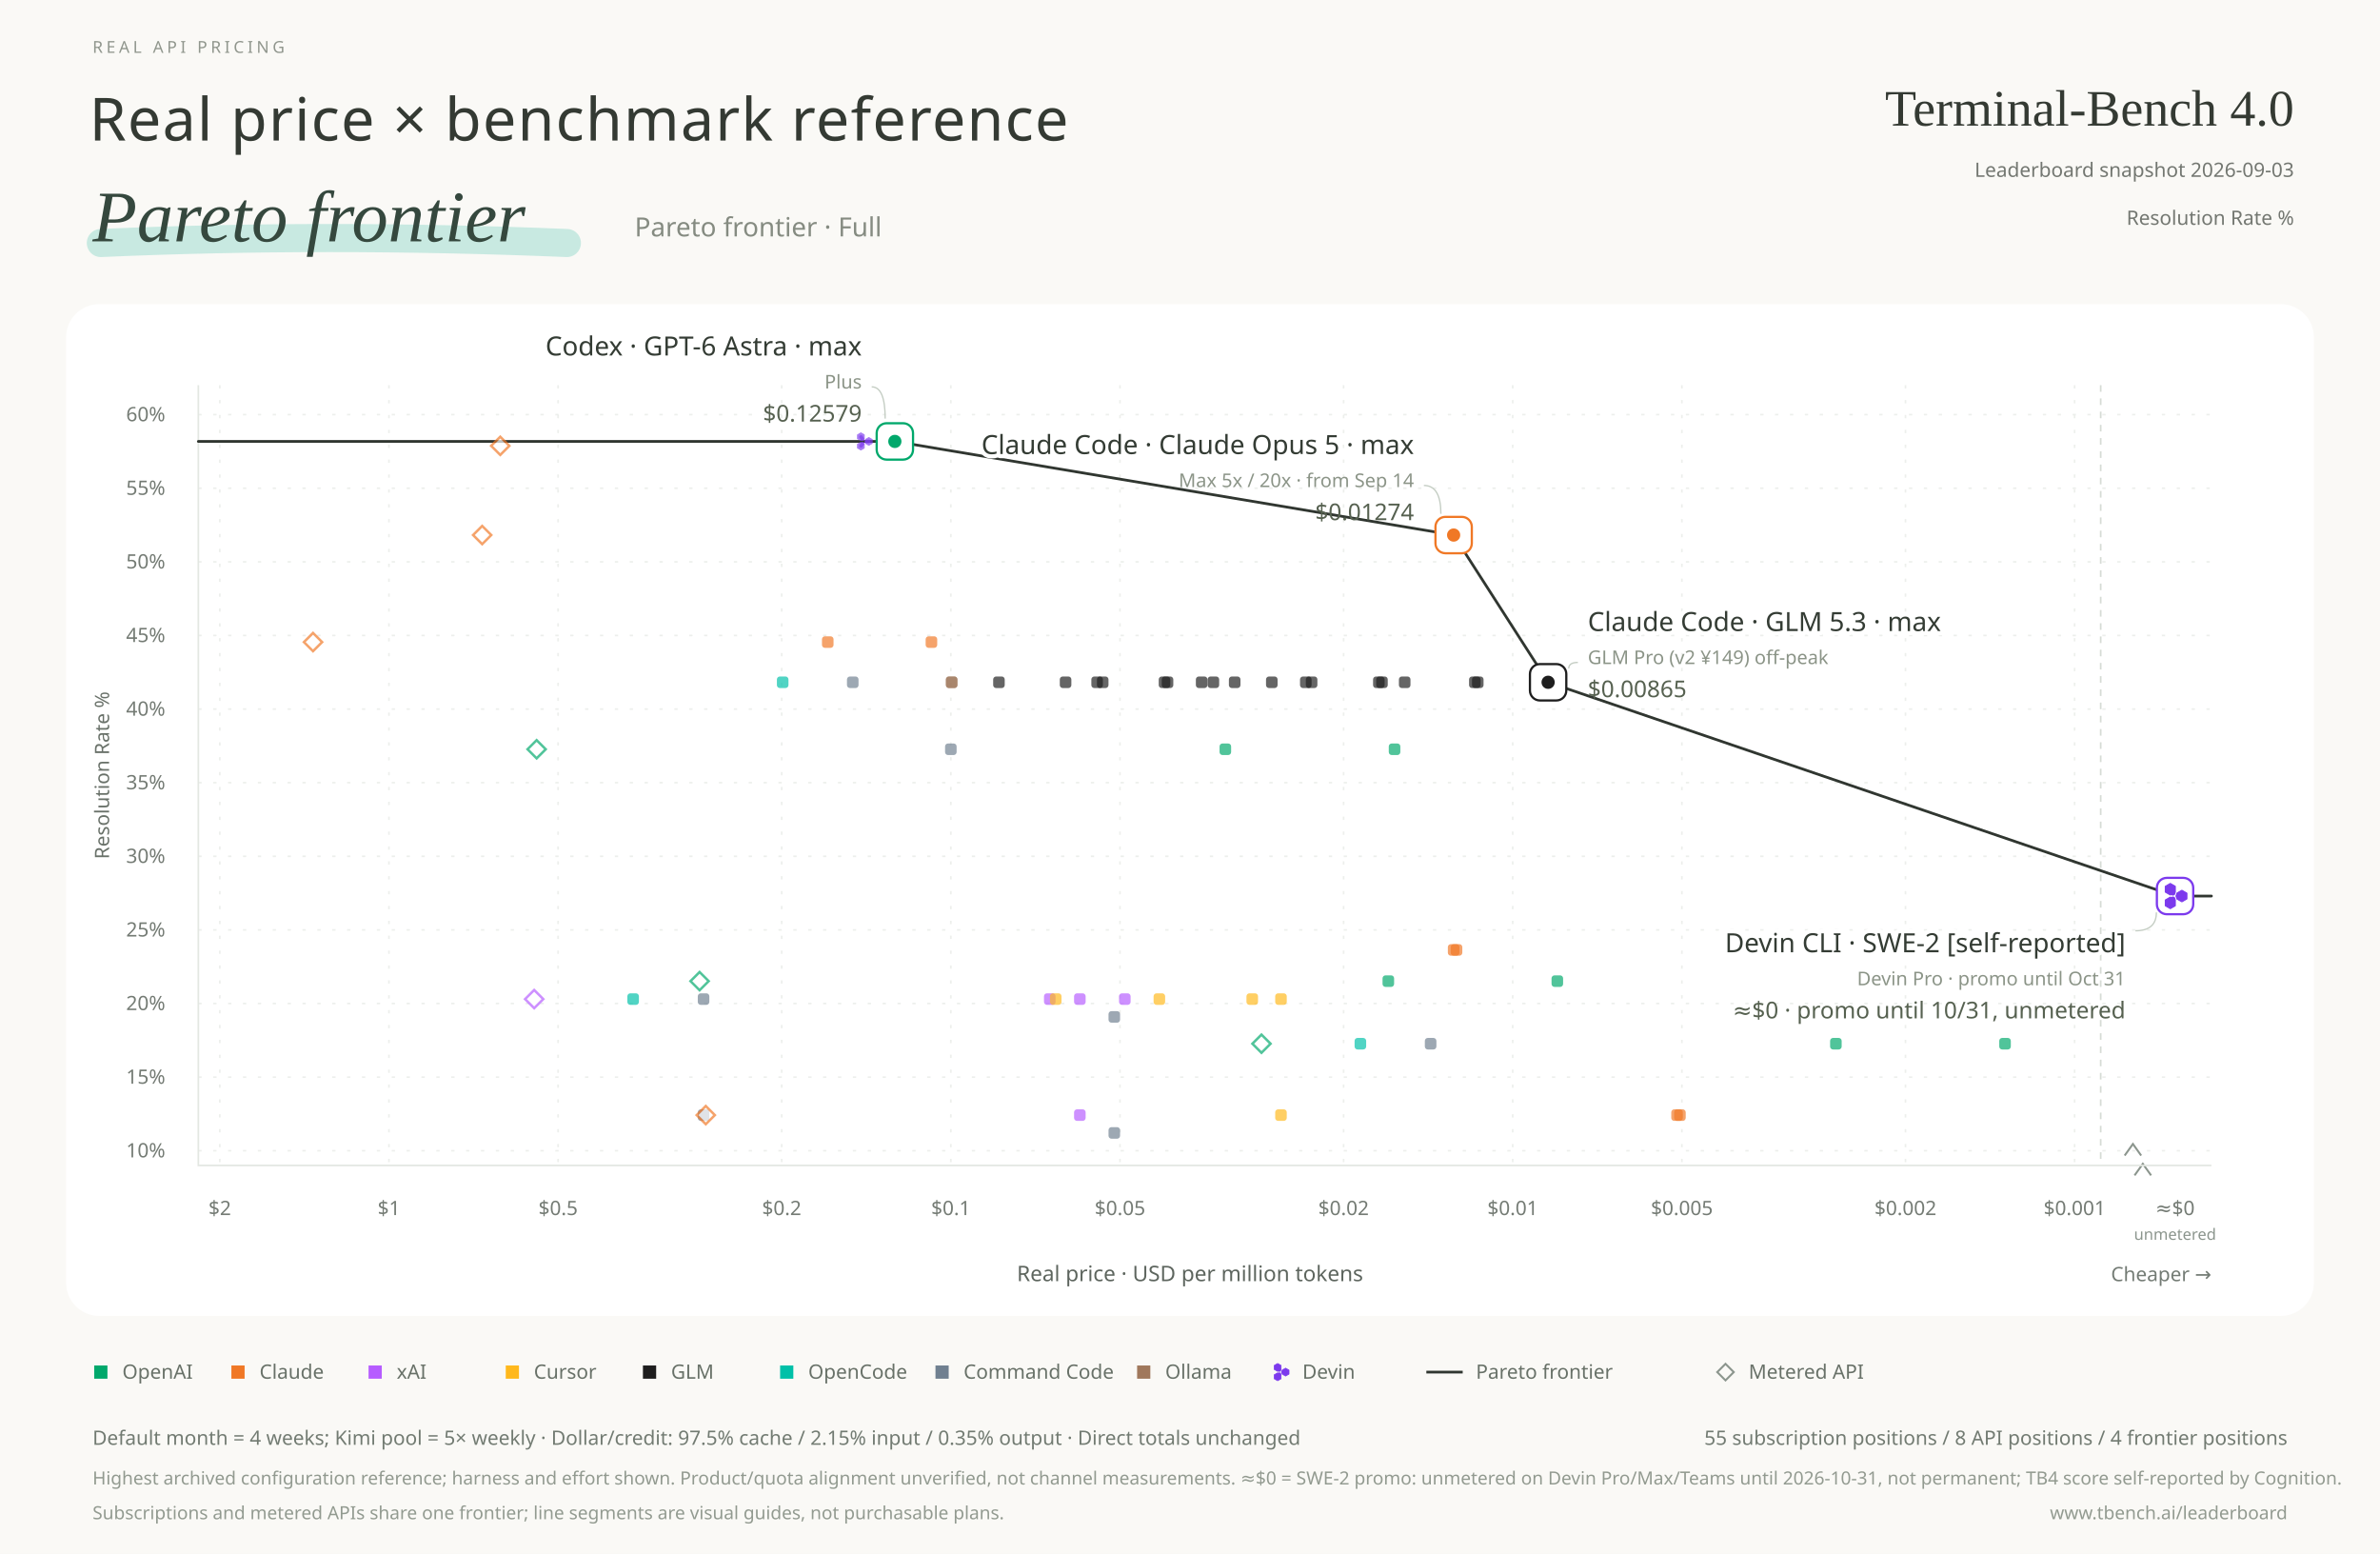
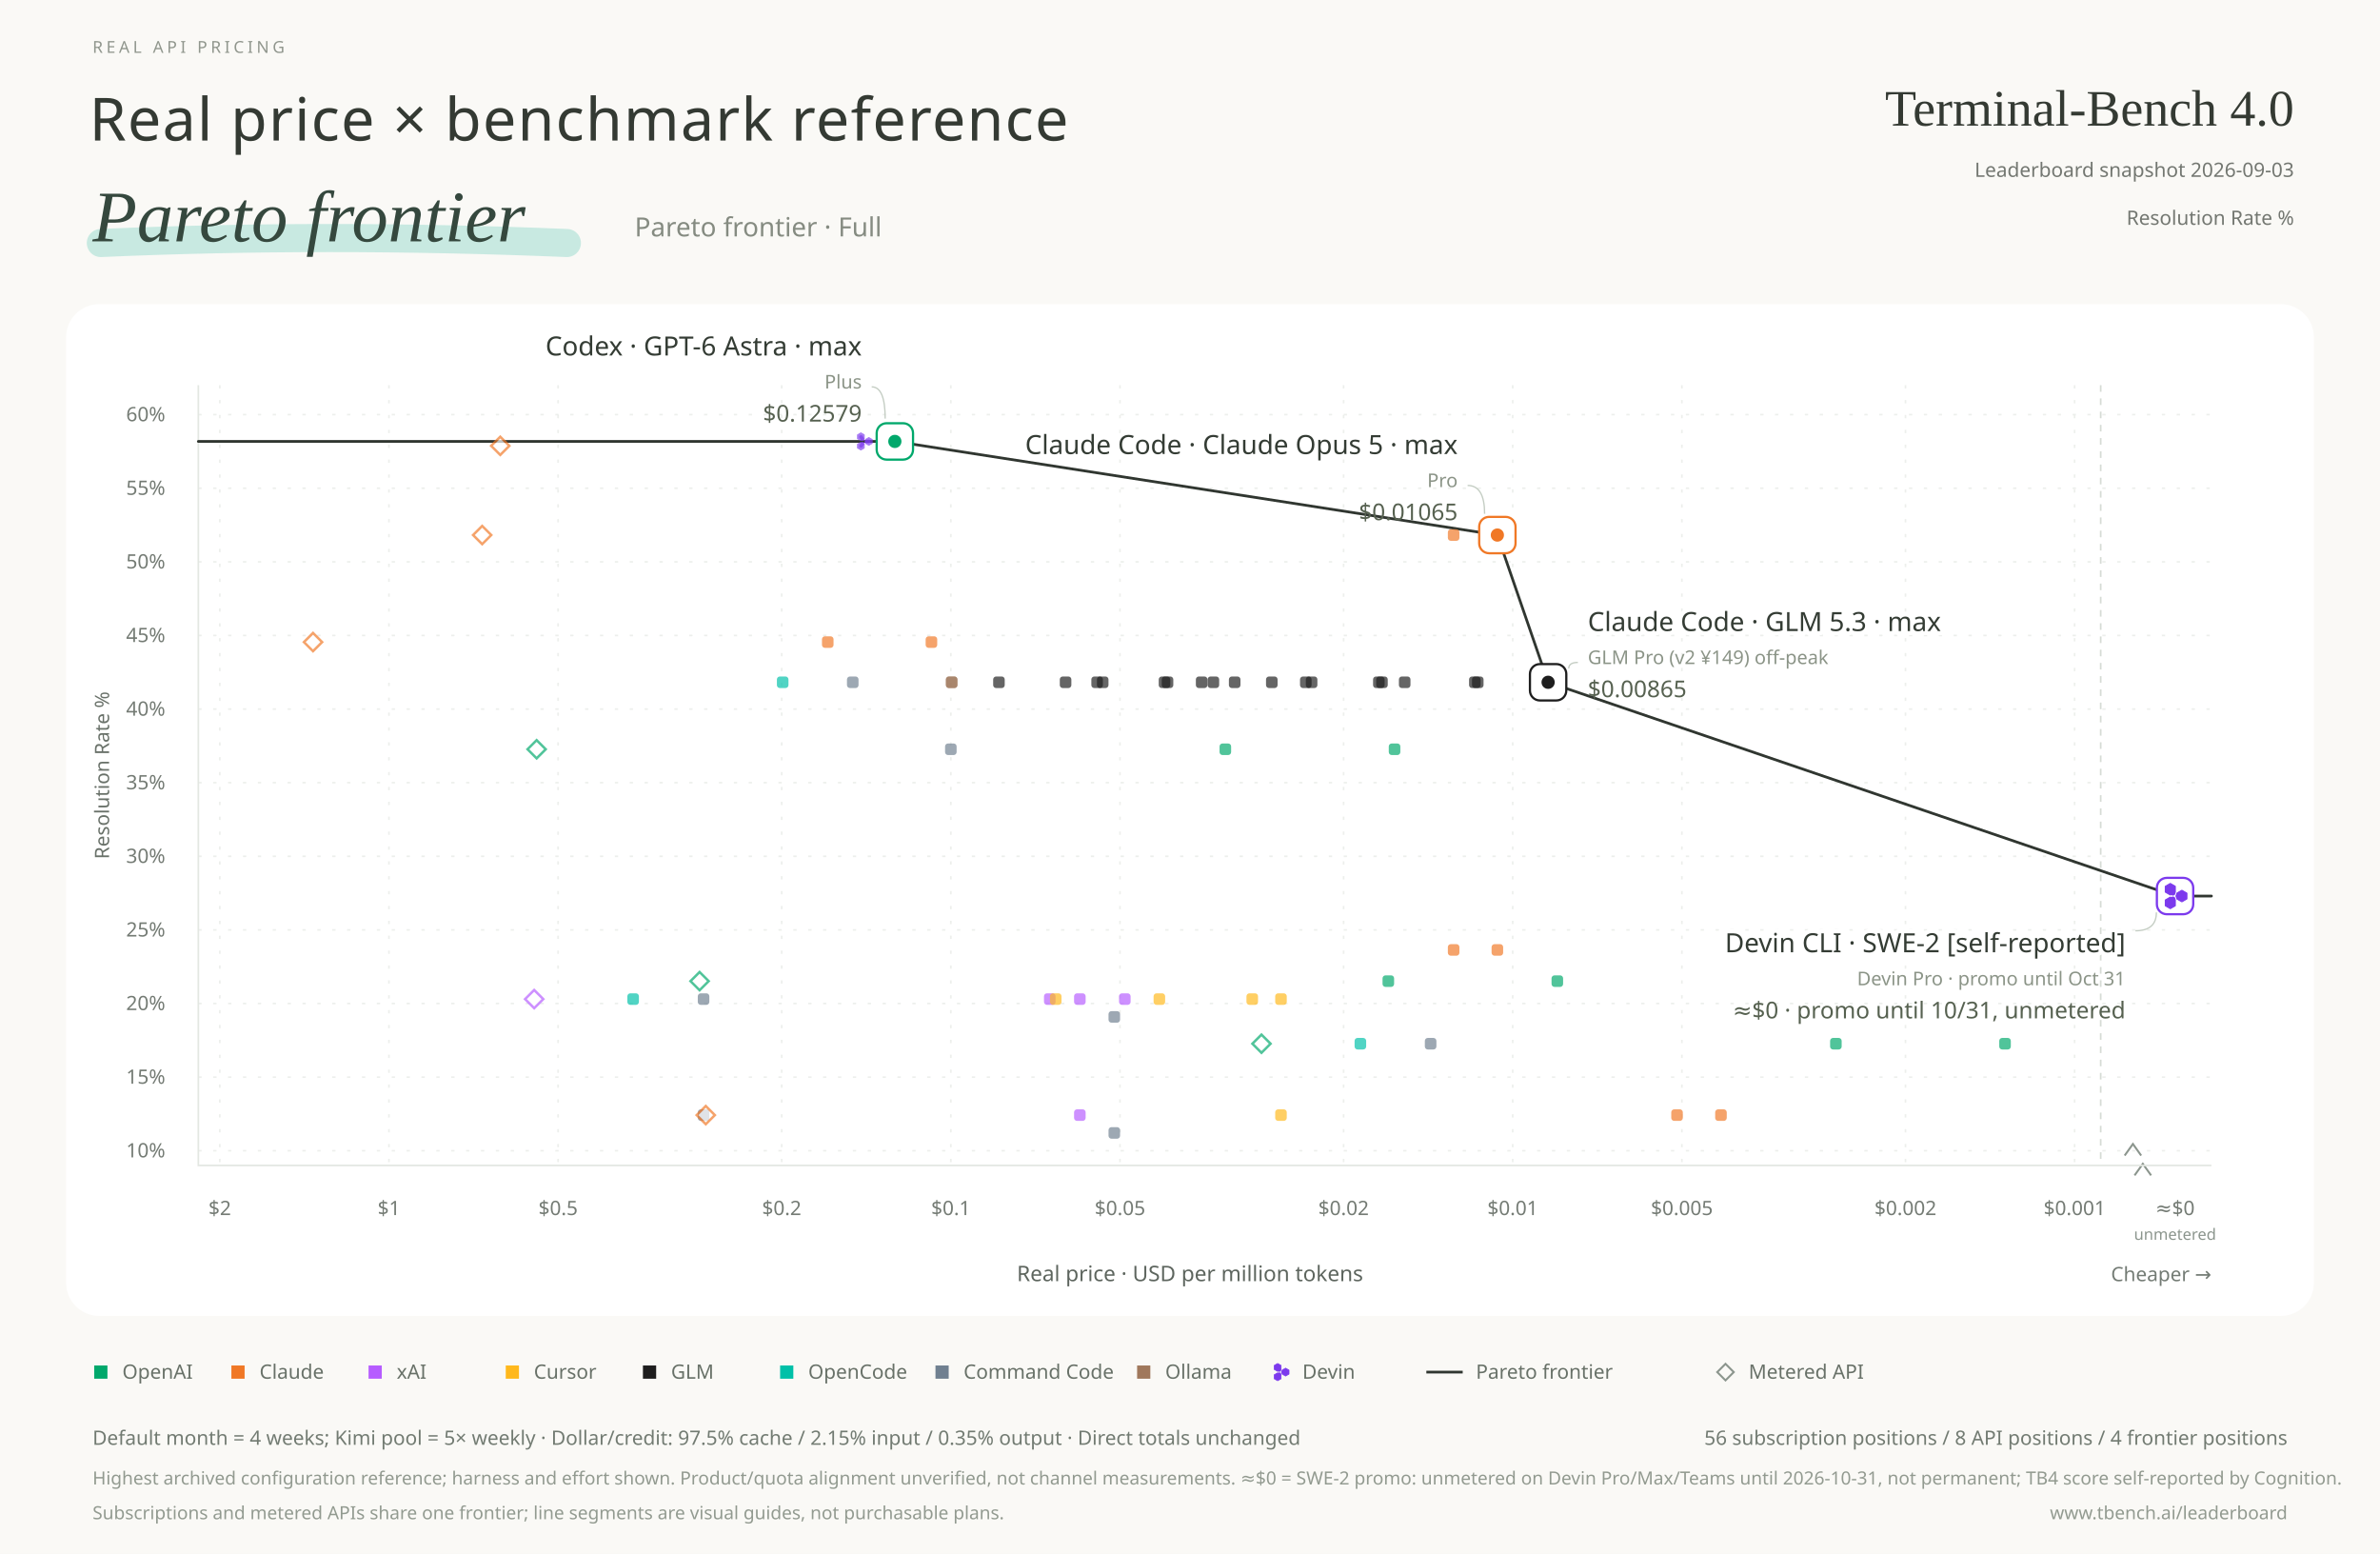
<svg xmlns="http://www.w3.org/2000/svg" width="1440" height="940" viewBox="0 0 1440 940" role="img" aria-labelledby="title desc">
  <style>text{font-family:"Microsoft YaHei","Segoe UI",sans-serif} .serif{font-family:"Times New Roman",serif} .number{font-family:"Segoe UI",sans-serif;font-variant-numeric:tabular-nums} .label-name{paint-order:stroke;stroke:#fff;stroke-width:5px;stroke-linejoin:round} .point:hover{opacity:1}</style>
  <rect width="1440" height="940" fill="#FAF9F6" />
  <text x="56.000" y="32.000" font-size="10" fill="#90968D" text-anchor="start" font-weight="400" letter-spacing="2.1">REAL API PRICING</text>
  <text x="54.000" y="85.000" font-size="36" fill="#343A33" text-anchor="start" font-weight="300" letter-spacing=".8">Real price × benchmark reference</text>
  <path d="M61 147 Q197 141 343 147" stroke="#9FDDD0" stroke-width="17" stroke-linecap="round" opacity=".55" fill="none" />
  <text x="56.000" y="146.000" font-size="44" fill="#35483E" text-anchor="start" font-weight="400" class="serif" font-style="italic">Pareto frontier</text>
  <text x="384.000" y="143.000" font-size="16" fill="#858B81" text-anchor="start" font-weight="300">Pareto frontier · Full</text>
  <text x="1388.000" y="76.000" font-size="31" fill="#343A33" text-anchor="end" font-weight="400" class="serif">Terminal-Bench 4.0</text>
  <text x="1388.000" y="107.000" font-size="12" fill="#737771" text-anchor="end" font-weight="400">Leaderboard snapshot  2026-09-03</text>
  <text x="1388.000" y="136.000" font-size="12" fill="#737771" text-anchor="end" font-weight="400">Resolution Rate %</text>
  <rect x="40" y="184" width="1360" height="612" rx="20" fill="#FFFFFF" />
  <path d="M1255.232 233V705" stroke="#E8EBE7" stroke-dasharray="2 7" opacity=".8" />
  <text x="1255.232" y="735.000" font-size="12" fill="#747B74" text-anchor="middle" font-weight="400" class="number">$0.001</text>
  <path d="M1152.892 233V705" stroke="#E8EBE7" stroke-dasharray="2 7" opacity=".8" />
  <text x="1152.892" y="735.000" font-size="12" fill="#747B74" text-anchor="middle" font-weight="400" class="number">$0.002</text>
  <path d="M1017.606 233V705" stroke="#E8EBE7" stroke-dasharray="2 7" opacity=".8" />
  <text x="1017.606" y="735.000" font-size="12" fill="#747B74" text-anchor="middle" font-weight="400" class="number">$0.005</text>
  <path d="M915.266 233V705" stroke="#E8EBE7" stroke-dasharray="2 7" opacity=".8" />
  <text x="915.266" y="735.000" font-size="12" fill="#747B74" text-anchor="middle" font-weight="400" class="number">$0.01</text>
  <path d="M812.926 233V705" stroke="#E8EBE7" stroke-dasharray="2 7" opacity=".8" />
  <text x="812.926" y="735.000" font-size="12" fill="#747B74" text-anchor="middle" font-weight="400" class="number">$0.02</text>
  <path d="M677.640 233V705" stroke="#E8EBE7" stroke-dasharray="2 7" opacity=".8" />
  <text x="677.640" y="735.000" font-size="12" fill="#747B74" text-anchor="middle" font-weight="400" class="number">$0.05</text>
  <path d="M575.300 233V705" stroke="#E8EBE7" stroke-dasharray="2 7" opacity=".8" />
  <text x="575.300" y="735.000" font-size="12" fill="#747B74" text-anchor="middle" font-weight="400" class="number">$0.1</text>
  <path d="M472.960 233V705" stroke="#E8EBE7" stroke-dasharray="2 7" opacity=".8" />
  <text x="472.960" y="735.000" font-size="12" fill="#747B74" text-anchor="middle" font-weight="400" class="number">$0.2</text>
  <path d="M337.674 233V705" stroke="#E8EBE7" stroke-dasharray="2 7" opacity=".8" />
  <text x="337.674" y="735.000" font-size="12" fill="#747B74" text-anchor="middle" font-weight="400" class="number">$0.5</text>
  <path d="M235.334 233V705" stroke="#E8EBE7" stroke-dasharray="2 7" opacity=".8" />
  <text x="235.334" y="735.000" font-size="12" fill="#747B74" text-anchor="middle" font-weight="400" class="number">$1</text>
  <path d="M132.994 233V705" stroke="#E8EBE7" stroke-dasharray="2 7" opacity=".8" />
  <text x="132.994" y="735.000" font-size="12" fill="#747B74" text-anchor="middle" font-weight="400" class="number">$2</text>
  <path d="M1271.010 233V705" stroke="#D6DBD5" stroke-dasharray="4 4" />
  <path d="M1285.505 699l5 -7 5 7M1291.505 711l5 -7 5 7" stroke="#8B958D" stroke-width="1.2" fill="none" />
  <text x="1316.000" y="735.000" font-size="12" fill="#747B74" text-anchor="middle" font-weight="400" class="number">≈$0</text>
  <text x="1316.000" y="750.000" font-size="9.5" fill="#8B958D" text-anchor="middle" font-weight="400">unmetered</text>
  <path d="M120 696.094H1338" stroke="#E8EBE7" stroke-dasharray="2 7" opacity=".8" />
  <text x="100.000" y="700.094" font-size="12" fill="#747B74" text-anchor="end" font-weight="400" class="number">10%</text>
  <path d="M120 651.566H1338" stroke="#E8EBE7" stroke-dasharray="2 7" opacity=".8" />
  <text x="100.000" y="655.566" font-size="12" fill="#747B74" text-anchor="end" font-weight="400" class="number">15%</text>
  <path d="M120 607.038H1338" stroke="#E8EBE7" stroke-dasharray="2 7" opacity=".8" />
  <text x="100.000" y="611.038" font-size="12" fill="#747B74" text-anchor="end" font-weight="400" class="number">20%</text>
  <path d="M120 562.509H1338" stroke="#E8EBE7" stroke-dasharray="2 7" opacity=".8" />
  <text x="100.000" y="566.509" font-size="12" fill="#747B74" text-anchor="end" font-weight="400" class="number">25%</text>
  <path d="M120 517.981H1338" stroke="#E8EBE7" stroke-dasharray="2 7" opacity=".8" />
  <text x="100.000" y="521.981" font-size="12" fill="#747B74" text-anchor="end" font-weight="400" class="number">30%</text>
  <path d="M120 473.453H1338" stroke="#E8EBE7" stroke-dasharray="2 7" opacity=".8" />
  <text x="100.000" y="477.453" font-size="12" fill="#747B74" text-anchor="end" font-weight="400" class="number">35%</text>
  <path d="M120 428.925H1338" stroke="#E8EBE7" stroke-dasharray="2 7" opacity=".8" />
  <text x="100.000" y="432.925" font-size="12" fill="#747B74" text-anchor="end" font-weight="400" class="number">40%</text>
  <path d="M120 384.396H1338" stroke="#E8EBE7" stroke-dasharray="2 7" opacity=".8" />
  <text x="100.000" y="388.396" font-size="12" fill="#747B74" text-anchor="end" font-weight="400" class="number">45%</text>
  <path d="M120 339.868H1338" stroke="#E8EBE7" stroke-dasharray="2 7" opacity=".8" />
  <text x="100.000" y="343.868" font-size="12" fill="#747B74" text-anchor="end" font-weight="400" class="number">50%</text>
  <path d="M120 295.340H1338" stroke="#E8EBE7" stroke-dasharray="2 7" opacity=".8" />
  <text x="100.000" y="299.340" font-size="12" fill="#747B74" text-anchor="end" font-weight="400" class="number">55%</text>
  <path d="M120 250.811H1338" stroke="#E8EBE7" stroke-dasharray="2 7" opacity=".8" />
  <text x="100.000" y="254.811" font-size="12" fill="#747B74" text-anchor="end" font-weight="400" class="number">60%</text>
  <path d="M120 233V705H1338" fill="none" stroke="#E3E7E2" />
  <text x="66.000" y="469.000" font-size="12" fill="#697169" text-anchor="middle" font-weight="400" transform="rotate(-90 66 469.0)">Resolution Rate %</text>
  <text x="720.000" y="775.000" font-size="13" fill="#5D655E" text-anchor="middle" font-weight="400">Real price · USD per million tokens</text>
  <text x="1338.000" y="775.000" font-size="12" fill="#737B74" text-anchor="end" font-weight="400">Cheaper →</text>
-   <path id="frontier" d="M120.000,267.020 L541.424,267.020 L879.512,323.660 L936.679,412.716 L1316.000,542.026 L1338.000,542.026" fill="none" stroke="#303630" stroke-width="1.65" stroke-linecap="round" stroke-linejoin="round" />
+   <path id="frontier" d="M120.000,267.020 L541.424,267.020 L905.968,323.660 L936.679,412.716 L1316.000,542.026 L1338.000,542.026" fill="none" stroke="#303630" stroke-width="1.65" stroke-linecap="round" stroke-linejoin="round" />
  <g class="point" data-billing="subscription" data-frontier="false" data-price="0.03247" data-score="37.27" data-x="741.380" data-y="453.237" transform="translate(741.380 453.237)">
    <rect x="-3.5" y="-3.5" width="7" height="7" rx="1.8" fill="#00A86B" opacity=".68" />
  </g>
  <g class="point" data-billing="subscription" data-frontier="false" data-price="0.01623" data-score="37.27" data-x="843.765" data-y="453.237" transform="translate(843.765 453.237)">
    <rect x="-3.5" y="-3.5" width="7" height="7" rx="1.8" fill="#00A86B" opacity=".68" />
  </g>
  <g class="point" data-billing="subscription" data-frontier="false" data-price="0.00266" data-score="17.27" data-x="1110.787" data-y="631.350" transform="translate(1110.787 631.350)">
    <rect x="-3.5" y="-3.5" width="7" height="7" rx="1.8" fill="#00A86B" opacity=".68" />
  </g>
  <g class="point" data-billing="subscription" data-frontier="false" data-price="0.00133" data-score="17.27" data-x="1213.127" data-y="631.350" transform="translate(1213.127 631.350)">
    <rect x="-3.5" y="-3.5" width="7" height="7" rx="1.8" fill="#00A86B" opacity=".68" />
  </g>
  <g class="point" data-billing="subscription" data-frontier="true" data-price="0.12579" data-score="58.18" data-x="541.424" data-y="267.020" transform="translate(541.424 267.020)">
    <rect x="-11" y="-11" width="22" height="22" rx="6" fill="#FFF" stroke="#00A86B" stroke-width="1.35" />
    <circle r="4" fill="#00A86B" />
  </g>
  <g class="point" data-billing="subscription" data-frontier="false" data-price="0.14265" data-score="58.18" data-x="522.853" data-y="267.020" transform="translate(522.853 267.020)">
    <path d="M0.11,-1.63 L-1.97,-0.43 L-4.05,-1.63 L-4.05,-4.03 L-1.97,-5.23 L0.11,-4.03Z M0.11,4.03 L-1.97,5.23 L-4.05,4.03 L-4.05,1.63 L-1.97,0.43 L0.11,1.63Z M4.91,1.20 L2.83,2.40 L0.75,1.20 L0.75,-1.20 L2.83,-2.40 L4.91,-1.20Z" fill="#7C3AED" opacity="0.68" stroke="#7C3AED" stroke-width="0.43" stroke-linejoin="round" />
    <path d="M-0.89,-1.27 L-1.87,-2.69 M-0.89,1.27 L-1.87,2.69 M1.27,0.00 L2.69,0.00" stroke="#7C3AED" stroke-width="2.16" stroke-linecap="round" opacity="0.68" fill="none" />
  </g>
-   <g class="point" data-billing="subscription" data-frontier="false" data-price="0.01259" data-score="23.64" data-x="881.261" data-y="574.621" transform="translate(881.261 574.621)">
-     <rect x="-3.5" y="-3.5" width="7" height="7" rx="1.8" fill="#F07826" opacity=".68" />
-   </g>
-   <g class="point" data-billing="subscription" data-frontier="true" data-price="0.01274" data-score="51.82" data-x="879.512" data-y="323.660" transform="translate(879.512 323.660)">
+   <g class="point" data-billing="subscription" data-frontier="true" data-price="0.01065" data-score="51.82" data-x="905.968" data-y="323.660" transform="translate(905.968 323.660)">
    <rect x="-11" y="-11" width="22" height="22" rx="6" fill="#FFF" stroke="#F07826" stroke-width="1.35" />
    <circle r="4" fill="#F07826" />
+   </g>
+   <g class="point" data-billing="subscription" data-frontier="false" data-price="0.01274" data-score="51.82" data-x="879.512" data-y="323.660" transform="translate(879.512 323.660)">
+     <rect x="-3.5" y="-3.5" width="7" height="7" rx="1.8" fill="#F07826" opacity=".68" />
  </g>
  <g class="point" data-billing="subscription" data-frontier="false" data-price="0.05894" data-score="20.3" data-x="653.353" data-y="604.366" transform="translate(653.353 604.366)">
    <rect x="-3.5" y="-3.5" width="7" height="7" rx="1.8" fill="#B65CFF" opacity=".68" />
  </g>
  <g class="point" data-billing="subscription" data-frontier="false" data-price="0.04902" data-score="20.3" data-x="680.563" data-y="604.366" transform="translate(680.563 604.366)">
    <rect x="-3.5" y="-3.5" width="7" height="7" rx="1.8" fill="#B65CFF" opacity=".68" />
  </g>
  <g class="point" data-billing="subscription" data-frontier="false" data-price="0.06667" data-score="20.3" data-x="635.158" data-y="604.366" transform="translate(635.158 604.366)">
    <rect x="-3.5" y="-3.5" width="7" height="7" rx="1.8" fill="#B65CFF" opacity=".68" />
  </g>
  <g class="point" data-billing="subscription" data-frontier="false" data-price="0.02585" data-score="20.3" data-x="775.044" data-y="604.366" transform="translate(775.044 604.366)">
    <rect x="-3.5" y="-3.5" width="7" height="7" rx="1.8" fill="#FFB81C" opacity=".68" />
  </g>
  <g class="point" data-billing="subscription" data-frontier="false" data-price="0.06506" data-score="20.3" data-x="638.767" data-y="604.366" transform="translate(638.767 604.366)">
    <rect x="-3.5" y="-3.5" width="7" height="7" rx="1.8" fill="#FFB81C" opacity=".68" />
  </g>
  <g class="point" data-billing="subscription" data-frontier="false" data-price="0.04255" data-score="20.3" data-x="701.462" data-y="604.366" transform="translate(701.462 604.366)">
    <rect x="-3.5" y="-3.5" width="7" height="7" rx="1.8" fill="#FFB81C" opacity=".68" />
  </g>
  <g class="point" data-billing="subscription" data-frontier="false" data-price="0.02908" data-score="20.3" data-x="757.660" data-y="604.366" transform="translate(757.660 604.366)">
    <rect x="-3.5" y="-3.5" width="7" height="7" rx="1.8" fill="#FFB81C" opacity=".68" />
  </g>
  <g class="point" data-billing="subscription" data-frontier="false" data-price="0.08211" data-score="41.82" data-x="604.403" data-y="412.716" transform="translate(604.403 412.716)">
    <rect x="-3.5" y="-3.5" width="7" height="7" rx="1.8" fill="#1E1E1E" opacity=".68" />
  </g>
  <g class="point" data-billing="subscription" data-frontier="false" data-price="0.05491" data-score="41.82" data-x="663.810" data-y="412.716" transform="translate(663.810 412.716)">
    <rect x="-3.5" y="-3.5" width="7" height="7" rx="1.8" fill="#1E1E1E" opacity=".68" />
  </g>
  <g class="point" data-billing="subscription" data-frontier="false" data-price="0.04115" data-score="41.82" data-x="706.401" data-y="412.716" transform="translate(706.401 412.716)">
    <rect x="-3.5" y="-3.5" width="7" height="7" rx="1.8" fill="#1E1E1E" opacity=".68" />
  </g>
  <g class="point" data-billing="subscription" data-frontier="false" data-price="0.0341" data-score="41.82" data-x="734.148" data-y="412.716" transform="translate(734.148 412.716)">
    <rect x="-3.5" y="-3.5" width="7" height="7" rx="1.8" fill="#1E1E1E" opacity=".68" />
  </g>
  <g class="point" data-billing="subscription" data-frontier="false" data-price="0.0228" data-score="41.82" data-x="793.581" data-y="412.716" transform="translate(793.581 412.716)">
    <rect x="-3.5" y="-3.5" width="7" height="7" rx="1.8" fill="#1E1E1E" opacity=".68" />
  </g>
  <g class="point" data-billing="subscription" data-frontier="false" data-price="0.01709" data-score="41.82" data-x="836.142" data-y="412.716" transform="translate(836.142 412.716)">
    <rect x="-3.5" y="-3.5" width="7" height="7" rx="1.8" fill="#1E1E1E" opacity=".68" />
  </g>
  <g class="point" data-billing="subscription" data-frontier="false" data-price="0.06249" data-score="41.82" data-x="644.718" data-y="412.716" transform="translate(644.718 412.716)">
    <rect x="-3.5" y="-3.5" width="7" height="7" rx="1.8" fill="#1E1E1E" opacity=".68" />
  </g>
  <g class="point" data-billing="subscription" data-frontier="false" data-price="0.04166" data-score="41.82" data-x="704.583" data-y="412.716" transform="translate(704.583 412.716)">
    <rect x="-3.5" y="-3.5" width="7" height="7" rx="1.8" fill="#1E1E1E" opacity=".68" />
  </g>
  <g class="point" data-billing="subscription" data-frontier="false" data-price="0.03125" data-score="41.82" data-x="747.034" data-y="412.716" transform="translate(747.034 412.716)">
    <rect x="-3.5" y="-3.5" width="7" height="7" rx="1.8" fill="#1E1E1E" opacity=".68" />
  </g>
  <g class="point" data-billing="subscription" data-frontier="false" data-price="0.01731" data-score="41.82" data-x="834.253" data-y="412.716" transform="translate(834.253 412.716)">
    <rect x="-3.5" y="-3.5" width="7" height="7" rx="1.8" fill="#1E1E1E" opacity=".68" />
  </g>
  <g class="point" data-billing="subscription" data-frontier="false" data-price="0.01154" data-score="41.82" data-x="894.118" data-y="412.716" transform="translate(894.118 412.716)">
    <rect x="-3.5" y="-3.5" width="7" height="7" rx="1.8" fill="#1E1E1E" opacity=".68" />
  </g>
  <g class="point" data-billing="subscription" data-frontier="true" data-price="0.00865" data-score="41.82" data-x="936.679" data-y="412.716" transform="translate(936.679 412.716)">
    <rect x="-11" y="-11" width="22" height="22" rx="6" fill="#FFF" stroke="#1E1E1E" stroke-width="1.35" />
    <circle r="4" fill="#1E1E1E" />
  </g>
  <g class="point" data-billing="subscription" data-frontier="false" data-price="0.05367" data-score="41.82" data-x="667.182" data-y="412.716" transform="translate(667.182 412.716)">
    <rect x="-3.5" y="-3.5" width="7" height="7" rx="1.8" fill="#1E1E1E" opacity=".68" />
  </g>
  <g class="point" data-billing="subscription" data-frontier="false" data-price="0.03578" data-score="41.82" data-x="727.047" data-y="412.716" transform="translate(727.047 412.716)">
    <rect x="-3.5" y="-3.5" width="7" height="7" rx="1.8" fill="#1E1E1E" opacity=".68" />
  </g>
  <g class="point" data-billing="subscription" data-frontier="false" data-price="0.02684" data-score="41.82" data-x="769.495" data-y="412.716" transform="translate(769.495 412.716)">
    <rect x="-3.5" y="-3.5" width="7" height="7" rx="1.8" fill="#1E1E1E" opacity=".68" />
  </g>
  <g class="point" data-billing="subscription" data-frontier="false" data-price="0.02335" data-score="41.82" data-x="790.061" data-y="412.716" transform="translate(790.061 412.716)">
    <rect x="-3.5" y="-3.5" width="7" height="7" rx="1.8" fill="#1E1E1E" opacity=".68" />
  </g>
  <g class="point" data-billing="subscription" data-frontier="false" data-price="0.01557" data-score="41.82" data-x="849.895" data-y="412.716" transform="translate(849.895 412.716)">
    <rect x="-3.5" y="-3.5" width="7" height="7" rx="1.8" fill="#1E1E1E" opacity=".68" />
  </g>
  <g class="point" data-billing="subscription" data-frontier="false" data-price="0.01168" data-score="41.82" data-x="892.338" data-y="412.716" transform="translate(892.338 412.716)">
    <rect x="-3.5" y="-3.5" width="7" height="7" rx="1.8" fill="#1E1E1E" opacity=".68" />
  </g>
  <g class="point" data-billing="subscription" data-frontier="false" data-price="0.36765" data-score="20.3" data-x="383.072" data-y="604.366" transform="translate(383.072 604.366)">
    <rect x="-3.5" y="-3.5" width="7" height="7" rx="1.8" fill="#00C0A8" opacity=".68" />
  </g>
  <g class="point" data-billing="subscription" data-frontier="false" data-price="0.01867" data-score="17.27" data-x="823.086" data-y="631.350" transform="translate(823.086 631.350)">
    <rect x="-3.5" y="-3.5" width="7" height="7" rx="1.8" fill="#00C0A8" opacity=".68" />
  </g>
  <g class="point" data-billing="subscription" data-frontier="false" data-price="0.1992" data-score="41.82" data-x="473.552" data-y="412.716" transform="translate(473.552 412.716)">
    <rect x="-3.5" y="-3.5" width="7" height="7" rx="1.8" fill="#00C0A8" opacity=".68" />
  </g>
  <g class="point" data-billing="subscription" data-frontier="false" data-price="0.1" data-score="37.27" data-x="575.300" data-y="453.237" transform="translate(575.300 453.237)">
    <rect x="-3.5" y="-3.5" width="7" height="7" rx="1.8" fill="#708090" opacity=".68" />
  </g>
  <g class="point" data-billing="subscription" data-frontier="false" data-price="0.05118" data-score="19.09" data-x="674.196" data-y="615.142" transform="translate(674.196 615.142)">
    <rect x="-3.5" y="-3.5" width="7" height="7" rx="1.8" fill="#708090" opacity=".68" />
  </g>
  <g class="point" data-billing="subscription" data-frontier="false" data-price="0.014" data-score="17.27" data-x="865.588" data-y="631.350" transform="translate(865.588 631.350)">
    <rect x="-3.5" y="-3.5" width="7" height="7" rx="1.8" fill="#708090" opacity=".68" />
  </g>
  <g class="point" data-billing="subscription" data-frontier="false" data-price="0.14948" data-score="41.82" data-x="515.948" data-y="412.716" transform="translate(515.948 412.716)">
    <rect x="-3.5" y="-3.5" width="7" height="7" rx="1.8" fill="#708090" opacity=".68" />
  </g>
  <g class="point" data-billing="subscription" data-frontier="false" data-price="0.27548" data-score="12.42" data-x="425.685" data-y="674.543" transform="translate(425.685 674.543)">
    <rect x="-3.5" y="-3.5" width="7" height="7" rx="1.8" fill="#708090" opacity=".68" />
  </g>
  <g class="point" data-billing="subscription" data-frontier="false" data-price="0.27548" data-score="20.3" data-x="425.685" data-y="604.366" transform="translate(425.685 604.366)">
    <rect x="-3.5" y="-3.5" width="7" height="7" rx="1.8" fill="#708090" opacity=".68" />
  </g>
  <g class="point" data-billing="subscription" data-frontier="false" data-price="0.05118" data-score="11.21" data-x="674.196" data-y="685.318" transform="translate(674.196 685.318)">
    <rect x="-3.5" y="-3.5" width="7" height="7" rx="1.8" fill="#708090" opacity=".68" />
  </g>
  <g class="point" data-billing="subscription" data-frontier="false" data-price="0.09965" data-score="41.82" data-x="575.818" data-y="412.716" transform="translate(575.818 412.716)">
    <rect x="-3.5" y="-3.5" width="7" height="7" rx="1.8" fill="#A0785C" opacity=".68" />
  </g>
  <g class="point" data-billing="subscription" data-frontier="false" data-price="0.09967" data-score="41.82" data-x="575.788" data-y="412.716" transform="translate(575.788 412.716)">
    <rect x="-3.5" y="-3.5" width="7" height="7" rx="1.8" fill="#A0785C" opacity=".68" />
  </g>
  <g class="point" data-billing="subscription" data-frontier="false" data-price="0.01665" data-score="21.52" data-x="839.993" data-y="593.501" transform="translate(839.993 593.501)">
    <rect x="-3.5" y="-3.5" width="7" height="7" rx="1.8" fill="#00A86B" opacity=".68" />
  </g>
  <g class="point" data-billing="subscription" data-frontier="false" data-price="0.00833" data-score="21.52" data-x="942.244" data-y="593.501" transform="translate(942.244 593.501)">
    <rect x="-3.5" y="-3.5" width="7" height="7" rx="1.8" fill="#00A86B" opacity=".68" />
  </g>
-   <g class="point" data-billing="subscription" data-frontier="false" data-price="0.00504" data-score="12.42" data-x="1016.430" data-y="674.543" transform="translate(1016.430 674.543)">
+   <g class="point" data-billing="subscription" data-frontier="false" data-price="0.00426" data-score="12.42" data-x="1041.254" data-y="674.543" transform="translate(1041.254 674.543)">
+     <rect x="-3.5" y="-3.5" width="7" height="7" rx="1.8" fill="#F07826" opacity=".68" />
+   </g>
+   <g class="point" data-billing="subscription" data-frontier="false" data-price="0.01065" data-score="23.64" data-x="905.968" data-y="574.621" transform="translate(905.968 574.621)">
    <rect x="-3.5" y="-3.5" width="7" height="7" rx="1.8" fill="#F07826" opacity=".68" />
  </g>
  <g class="point" data-billing="subscription" data-frontier="false" data-price="0.0051" data-score="12.42" data-x="1014.682" data-y="674.543" transform="translate(1014.682 674.543)">
    <rect x="-3.5" y="-3.5" width="7" height="7" rx="1.8" fill="#F07826" opacity=".68" />
  </g>
  <g class="point" data-billing="subscription" data-frontier="false" data-price="0.01274" data-score="23.64" data-x="879.512" data-y="574.621" transform="translate(879.512 574.621)">
    <rect x="-3.5" y="-3.5" width="7" height="7" rx="1.8" fill="#F07826" opacity=".68" />
  </g>
  <g class="point" data-billing="subscription" data-frontier="false" data-price="0.1656" data-score="44.55" data-x="500.827" data-y="388.404" transform="translate(500.827 388.404)">
    <rect x="-3.5" y="-3.5" width="7" height="7" rx="1.8" fill="#F07826" opacity=".68" />
  </g>
  <g class="point" data-billing="subscription" data-frontier="false" data-price="0.10828" data-score="44.55" data-x="563.555" data-y="388.404" transform="translate(563.555 388.404)">
    <rect x="-3.5" y="-3.5" width="7" height="7" rx="1.8" fill="#F07826" opacity=".68" />
  </g>
  <g class="point" data-billing="subscription" data-frontier="false" data-price="0.02585" data-score="12.42" data-x="775.044" data-y="674.543" transform="translate(775.044 674.543)">
    <rect x="-3.5" y="-3.5" width="7" height="7" rx="1.8" fill="#FFB81C" opacity=".68" />
  </g>
  <g class="point" data-billing="subscription" data-frontier="false" data-price="0.05894" data-score="12.42" data-x="653.353" data-y="674.543" transform="translate(653.353 674.543)">
    <rect x="-3.5" y="-3.5" width="7" height="7" rx="1.8" fill="#B65CFF" opacity=".68" />
  </g>
  <g class="point" data-billing="subscription" data-frontier="true" data-price="0.0" data-score="27.3" data-x="1316.000" data-y="542.026" transform="translate(1316.000 542.026)">
    <rect x="-11" y="-11" width="22" height="22" rx="6" fill="#FFF" stroke="#7C3AED" stroke-width="1.35" />
    <path d="M0.16,-2.38 L-2.87,-0.63 L-5.90,-2.38 L-5.90,-5.88 L-2.87,-7.63 L0.16,-5.88Z M0.16,5.88 L-2.87,7.63 L-5.90,5.88 L-5.90,2.38 L-2.87,0.63 L0.16,2.38Z M7.16,1.75 L4.13,3.50 L1.10,1.75 L1.10,-1.75 L4.13,-3.50 L7.16,-1.75Z" fill="#7C3AED" opacity="1.0" stroke="#7C3AED" stroke-width="0.63" stroke-linejoin="round" />
    <path d="M-1.29,-1.86 L-2.73,-3.92 M-1.29,1.86 L-2.73,3.92 M1.86,0.00 L3.92,0.00" stroke="#7C3AED" stroke-width="3.15" stroke-linecap="round" opacity="1.0" fill="none" />
  </g>
  <g class="point" data-billing="metered" data-frontier="false" data-price="0.546" data-score="37.27" data-x="324.680" data-y="453.237" transform="translate(324.680 453.237)">
    <path d="M0 -5.5L5.5 0 0 5.5 -5.5 0Z" fill="white" stroke="#00A86B" stroke-width="1.5" opacity=".68" />
  </g>
  <g class="point" data-billing="metered" data-frontier="false" data-price="0.5515" data-score="20.3" data-x="323.200" data-y="604.366" transform="translate(323.200 604.366)">
    <path d="M0 -5.5L5.5 0 0 5.5 -5.5 0Z" fill="white" stroke="#B65CFF" stroke-width="1.5" opacity=".68" />
  </g>
  <g class="point" data-billing="metered" data-frontier="false" data-price="0.6825" data-score="51.82" data-x="291.734" data-y="323.660" transform="translate(291.734 323.660)">
    <path d="M0 -5.5L5.5 0 0 5.5 -5.5 0Z" fill="white" stroke="#F07826" stroke-width="1.5" opacity=".68" />
  </g>
  <g class="point" data-billing="metered" data-frontier="false" data-price="0.273" data-score="12.42" data-x="427.020" data-y="674.543" transform="translate(427.020 674.543)">
    <path d="M0 -5.5L5.5 0 0 5.5 -5.5 0Z" fill="white" stroke="#F07826" stroke-width="1.5" opacity=".68" />
  </g>
  <g class="point" data-billing="metered" data-frontier="false" data-price="1.365" data-score="44.55" data-x="189.394" data-y="388.404" transform="translate(189.394 388.404)">
    <path d="M0 -5.5L5.5 0 0 5.5 -5.5 0Z" fill="white" stroke="#F07826" stroke-width="1.5" opacity=".68" />
  </g>
  <g class="point" data-billing="metered" data-frontier="false" data-price="0.63375" data-score="57.88" data-x="302.675" data-y="269.691" transform="translate(302.675 269.691)">
    <path d="M0 -5.5L5.5 0 0 5.5 -5.5 0Z" fill="white" stroke="#F07826" stroke-width="1.5" opacity=".68" />
  </g>
  <g class="point" data-billing="metered" data-frontier="false" data-price="0.28" data-score="21.52" data-x="423.282" data-y="593.501" transform="translate(423.282 593.501)">
    <path d="M0 -5.5L5.5 0 0 5.5 -5.5 0Z" fill="white" stroke="#00A86B" stroke-width="1.5" opacity=".68" />
  </g>
  <g class="point" data-billing="metered" data-frontier="false" data-price="0.028" data-score="17.27" data-x="763.248" data-y="631.350" transform="translate(763.248 631.350)">
    <path d="M0 -5.5L5.5 0 0 5.5 -5.5 0Z" fill="white" stroke="#00A86B" stroke-width="1.5" opacity=".68" />
  </g>
  <g class="front-label" data-model="gpt-6-astra">
    <path d="M535.566,253.211Q535.566,234.020 527.424,234.020" stroke="#C4CDC3" stroke-width=".8" fill="none" />
    <text x="521.424" y="215.020" font-size="16" fill="#343C34" text-anchor="end" font-weight="400" class="label-name">Codex · GPT-6 Astra · max</text>
    <text x="521.424" y="235.020" font-size="11.5" fill="#8B9487" text-anchor="end" font-weight="400">Plus</text>
    <text x="521.424" y="255.020" font-size="14" fill="#566150" text-anchor="end" font-weight="400" class="number">$0.12579</text>
  </g>
  <g class="front-label" data-model="claude-opus-5">
-     <path d="M871.795,310.797Q871.795,293.660 861.512,293.660" stroke="#C4CDC3" stroke-width=".8" fill="none" />
-     <text x="855.512" y="274.660" font-size="16" fill="#343C34" text-anchor="end" font-weight="400" class="label-name">Claude Code · Claude Opus 5 · max</text>
-     <text x="855.512" y="294.660" font-size="11.5" fill="#8B9487" text-anchor="end" font-weight="400">Max 5x / 20x · from Sep 14</text>
-     <text x="855.512" y="314.660" font-size="14" fill="#566150" text-anchor="end" font-weight="400" class="number">$0.01274</text>
+     <path d="M898.251,310.797Q898.251,293.660 887.968,293.660" stroke="#C4CDC3" stroke-width=".8" fill="none" />
+     <text x="881.968" y="274.660" font-size="16" fill="#343C34" text-anchor="end" font-weight="400" class="label-name">Claude Code · Claude Opus 5 · max</text>
+     <text x="881.968" y="294.660" font-size="11.5" fill="#8B9487" text-anchor="end" font-weight="400">Pro</text>
+     <text x="881.968" y="314.660" font-size="14" fill="#566150" text-anchor="end" font-weight="400" class="number">$0.01065</text>
  </g>
  <g class="front-label" data-model="glm-5.3">
    <path d="M949.159,404.396Q949.159,400.716 954.679,400.716" stroke="#C4CDC3" stroke-width=".8" fill="none" />
    <text x="960.679" y="381.716" font-size="16" fill="#343C34" text-anchor="start" font-weight="400" class="label-name">Claude Code · GLM 5.3 · max</text>
    <text x="960.679" y="401.716" font-size="11.5" fill="#8B9487" text-anchor="start" font-weight="400">GLM Pro (v2 ¥149) off-peak</text>
    <text x="960.679" y="421.716" font-size="14" fill="#566150" text-anchor="start" font-weight="400" class="number">$0.00865</text>
  </g>
  <g class="front-label" data-model="swe-2">
    <path d="M1304.711,551.904Q1304.711,563.026 1292.000,563.026" stroke="#C4CDC3" stroke-width=".8" fill="none" />
    <text x="1286.000" y="576.026" font-size="16" fill="#343C34" text-anchor="end" font-weight="400" class="label-name">Devin CLI · SWE-2 [self-reported]</text>
    <text x="1286.000" y="596.026" font-size="11.5" fill="#8B9487" text-anchor="end" font-weight="400">Devin Pro · promo until Oct 31</text>
    <text x="1286.000" y="616.026" font-size="14" fill="#566150" text-anchor="end" font-weight="400" class="number">≈$0 · promo until 10/31, unmetered</text>
  </g>
  <rect x="57" y="826" width="8" height="8" fill="#00A86B" />
  <text x="74.000" y="834.000" font-size="12" fill="#687168" text-anchor="start" font-weight="400">OpenAI</text>
  <rect x="140" y="826" width="8" height="8" fill="#F07826" />
  <text x="157.000" y="834.000" font-size="12" fill="#687168" text-anchor="start" font-weight="400">Claude</text>
  <rect x="223" y="826" width="8" height="8" fill="#B65CFF" />
  <text x="240.000" y="834.000" font-size="12" fill="#687168" text-anchor="start" font-weight="400">xAI</text>
  <rect x="306" y="826" width="8" height="8" fill="#FFB81C" />
  <text x="323.000" y="834.000" font-size="12" fill="#687168" text-anchor="start" font-weight="400">Cursor</text>
  <rect x="389" y="826" width="8" height="8" fill="#1E1E1E" />
  <text x="406.000" y="834.000" font-size="12" fill="#687168" text-anchor="start" font-weight="400">GLM</text>
  <rect x="472" y="826" width="8" height="8" fill="#00C0A8" />
  <text x="489.000" y="834.000" font-size="12" fill="#687168" text-anchor="start" font-weight="400">OpenCode</text>
  <rect x="566" y="826" width="8" height="8" fill="#708090" />
  <text x="583.000" y="834.000" font-size="12" fill="#687168" text-anchor="start" font-weight="400">Command Code</text>
  <rect x="688" y="826" width="8" height="8" fill="#A0785C" />
  <text x="705.000" y="834.000" font-size="12" fill="#687168" text-anchor="start" font-weight="400">Ollama</text>
  <path d="M775.11,828.37 L773.03,829.57 L770.95,828.37 L770.95,825.97 L773.03,824.77 L775.11,825.97Z M775.11,834.03 L773.03,835.23 L770.95,834.03 L770.95,831.63 L773.03,830.43 L775.11,831.63Z M779.91,831.20 L777.83,832.40 L775.75,831.20 L775.75,828.80 L777.83,827.60 L779.91,828.80Z" fill="#7C3AED" opacity="1.0" stroke="#7C3AED" stroke-width="0.43" stroke-linejoin="round" />
  <path d="M774.11,828.73 L773.13,827.31 M774.11,831.27 L773.13,832.69 M776.27,830.00 L777.69,830.00" stroke="#7C3AED" stroke-width="2.16" stroke-linecap="round" opacity="1.0" fill="none" />
  <text x="788.000" y="834.000" font-size="12" fill="#687168" text-anchor="start" font-weight="400">Devin</text>
  <path d="M863 830h22" stroke="#303630" stroke-width="1.65" />
  <text x="893.000" y="834.000" font-size="12" fill="#687168" text-anchor="start" font-weight="400">Pareto frontier</text>
  <path d="M1044 825l5 5-5 5-5-5Z" fill="none" stroke="#8B958D" stroke-width="1.2" />
  <text x="1058.000" y="834.000" font-size="12" fill="#687168" text-anchor="start" font-weight="400">Metered API</text>
  <text x="56.000" y="874.000" font-size="12" fill="#727B72" text-anchor="start" font-weight="400">Default month = 4 weeks; Kimi pool = 5× weekly · Dollar/credit: 97.5% cache / 2.15% input / 0.35% output · Direct totals unchanged</text>
-   <text x="1384.000" y="874.000" font-size="12" fill="#727B72" text-anchor="end" font-weight="400">55 subscription positions / 8 API positions / 4 frontier positions</text>
+   <text x="1384.000" y="874.000" font-size="12" fill="#727B72" text-anchor="end" font-weight="400">56 subscription positions / 8 API positions / 4 frontier positions</text>
  <text x="56.000" y="898.000" font-size="11" fill="#929A90" text-anchor="start" font-weight="400">Highest archived configuration reference; harness and effort shown. Product/quota alignment unverified, not channel measurements. ≈$0 = SWE-2 promo: unmetered on Devin Pro/Max/Teams until 2026-10-31, not permanent; TB4 score self-reported by Cognition.</text>
  <text x="56.000" y="919.000" font-size="11" fill="#929A90" text-anchor="start" font-weight="400">Subscriptions and metered APIs share one frontier; line segments are visual guides, not purchasable plans.</text>
  <text x="1384.000" y="919.000" font-size="11" fill="#929A90" text-anchor="end" font-weight="400">www.tbench.ai/leaderboard</text>
</svg>
